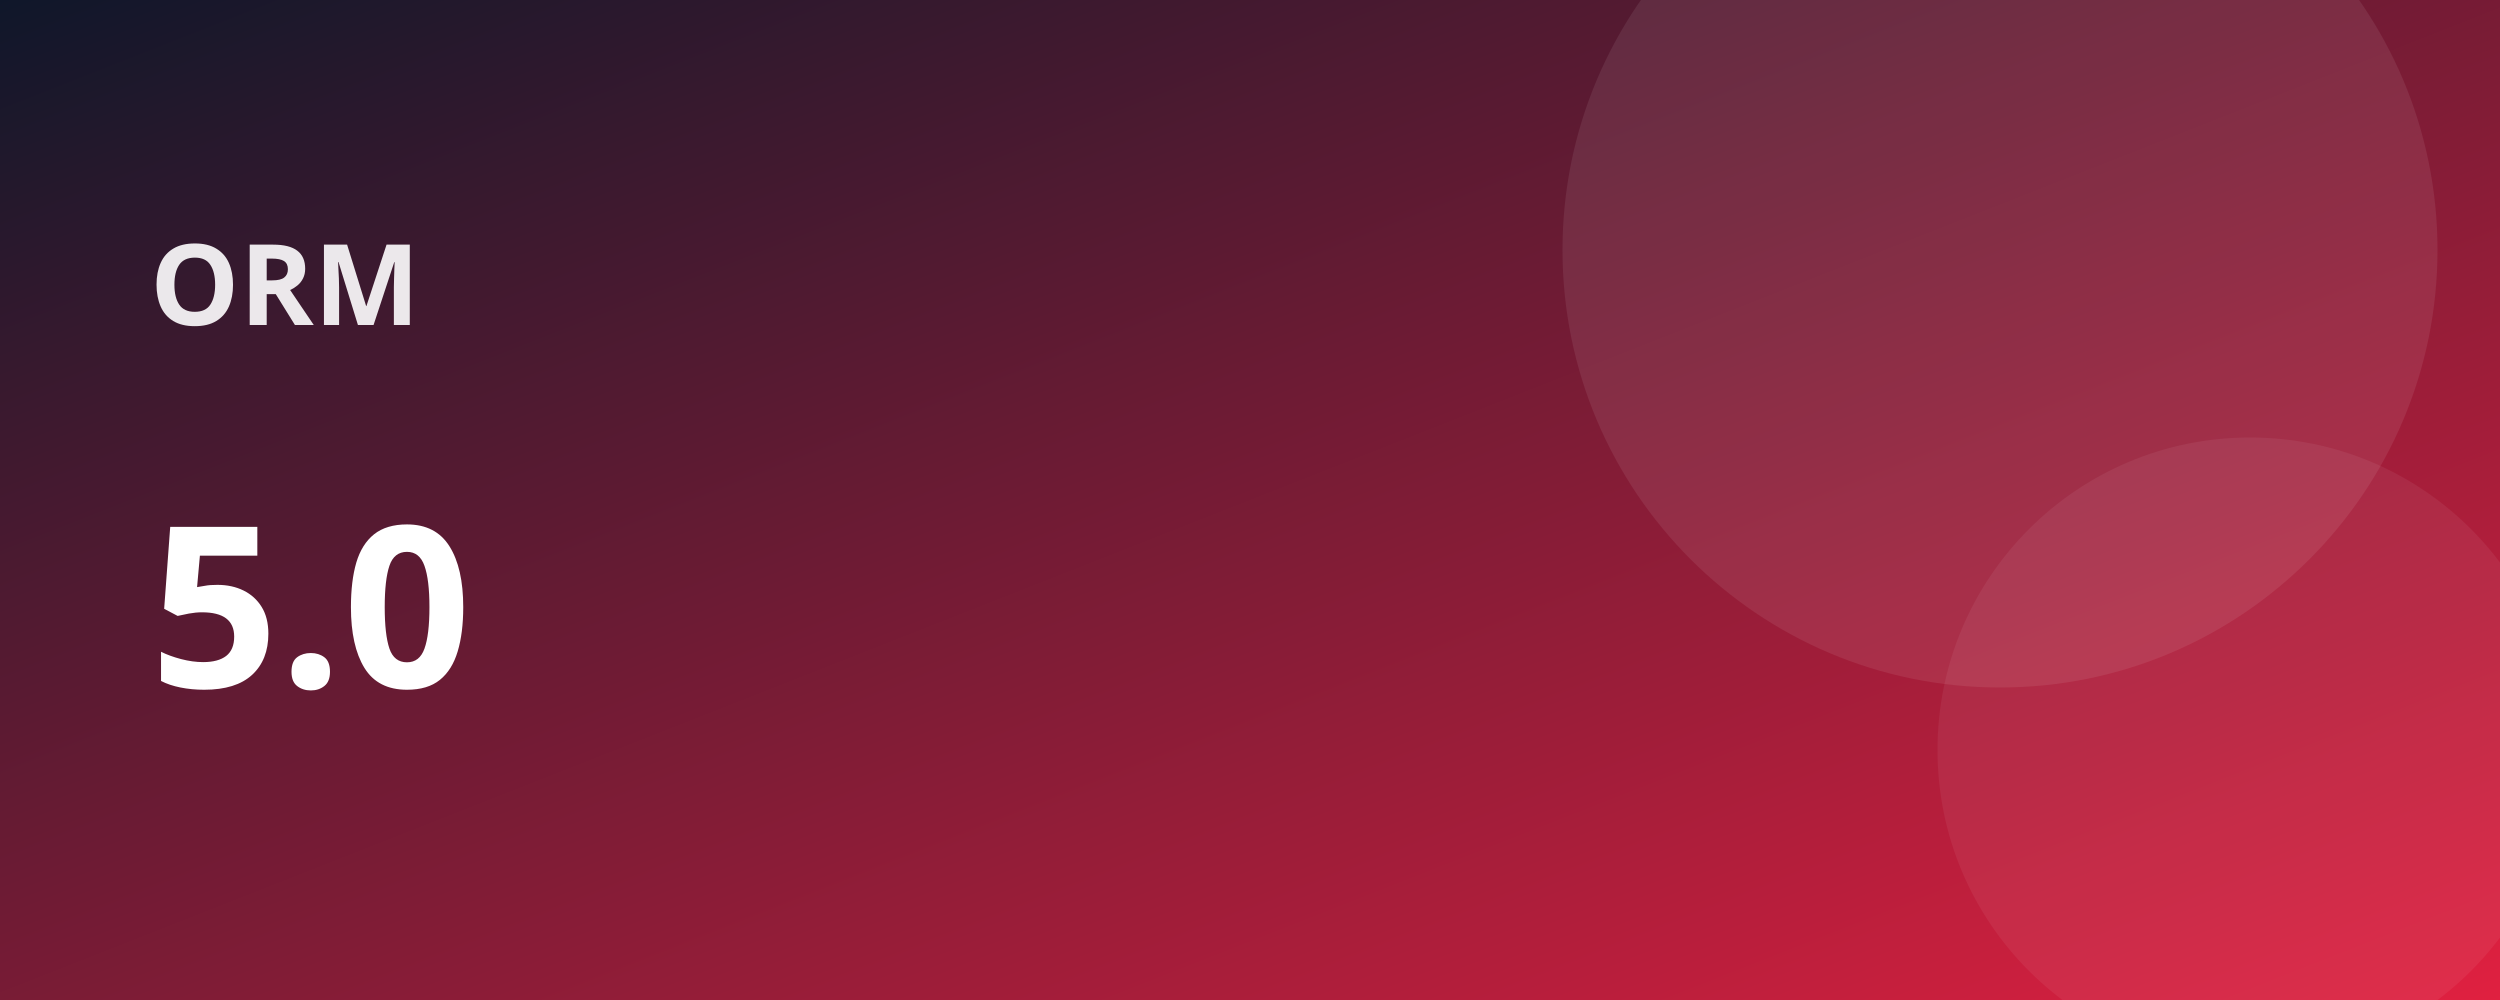
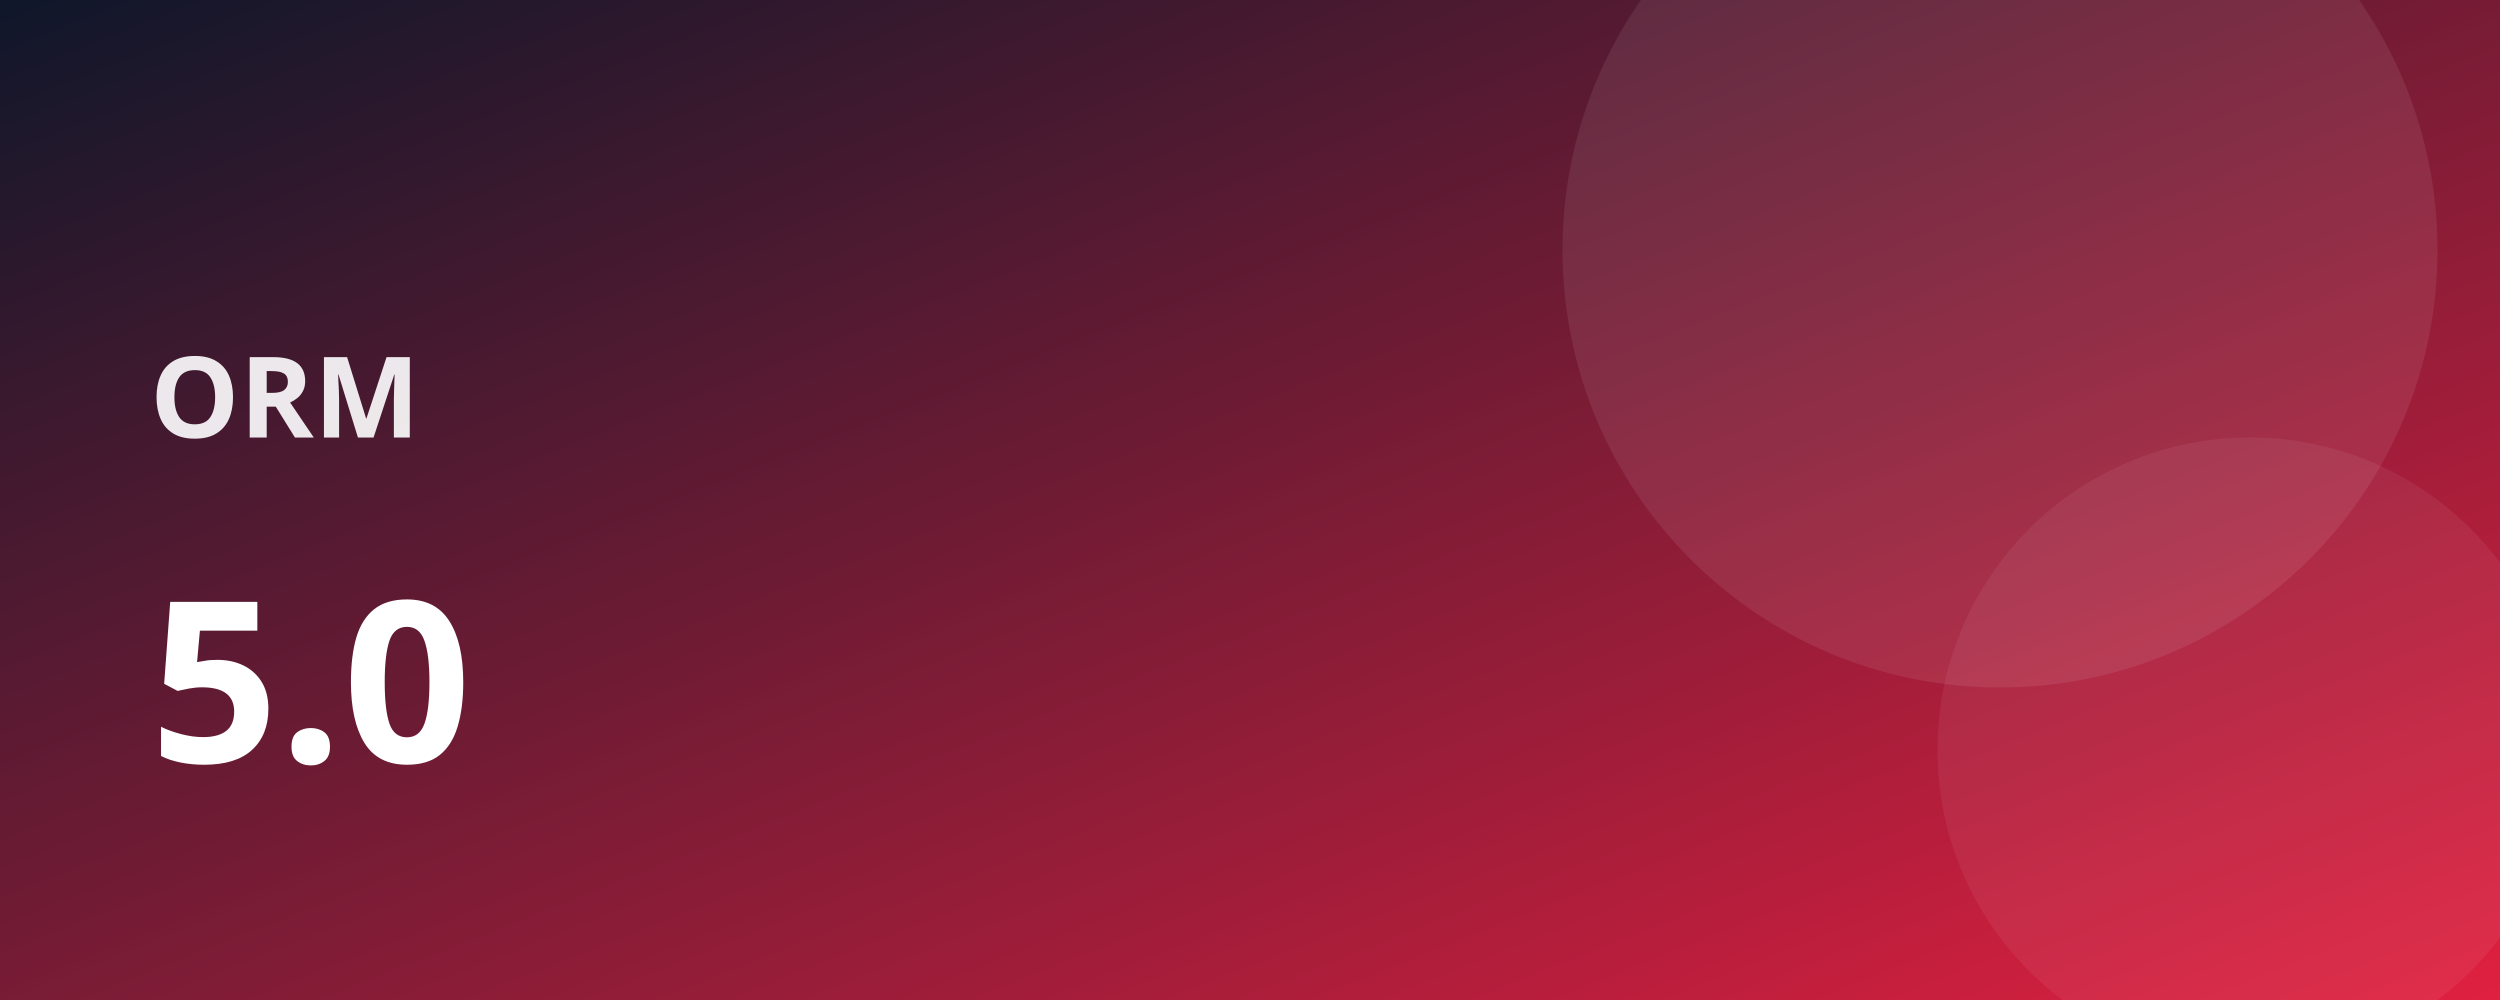
<svg xmlns="http://www.w3.org/2000/svg" text-rendering="geometricPrecision" shape-rendering="geometricPrecision" viewBox="0 0 400 160" fill="none">
  <defs>
    <linearGradient id="g" x1="0" y1="0" x2="1" y2="1">
      <stop offset="0%" stop-color="#0f172a" />
      <stop offset="100%" stop-color="#e02040" />
    </linearGradient>
  </defs>
  <rect width="400" height="160" fill="url(#g)" />
  <circle cx="320" cy="40" r="70" fill="#fff" opacity=".08" />
  <circle cx="360" cy="120" r="50" fill="#fff" opacity=".06" />
-   <text x="24" y="52" fill="#fff" font-family="system-ui,sans-serif" font-size="18" font-weight="700" opacity=".9">ORM</text>
-   <text x="24" y="110" fill="#fff" font-family="system-ui,sans-serif" font-size="36" font-weight="800">5.0</text>
+   <text x="24" y="70" fill="#fff" font-family="system-ui,sans-serif" font-size="18" font-weight="700" opacity=".9">ORM</text>
+   <text x="24" y="122" fill="#fff" font-family="system-ui,sans-serif" font-size="36" font-weight="800">5.0</text>
</svg>
